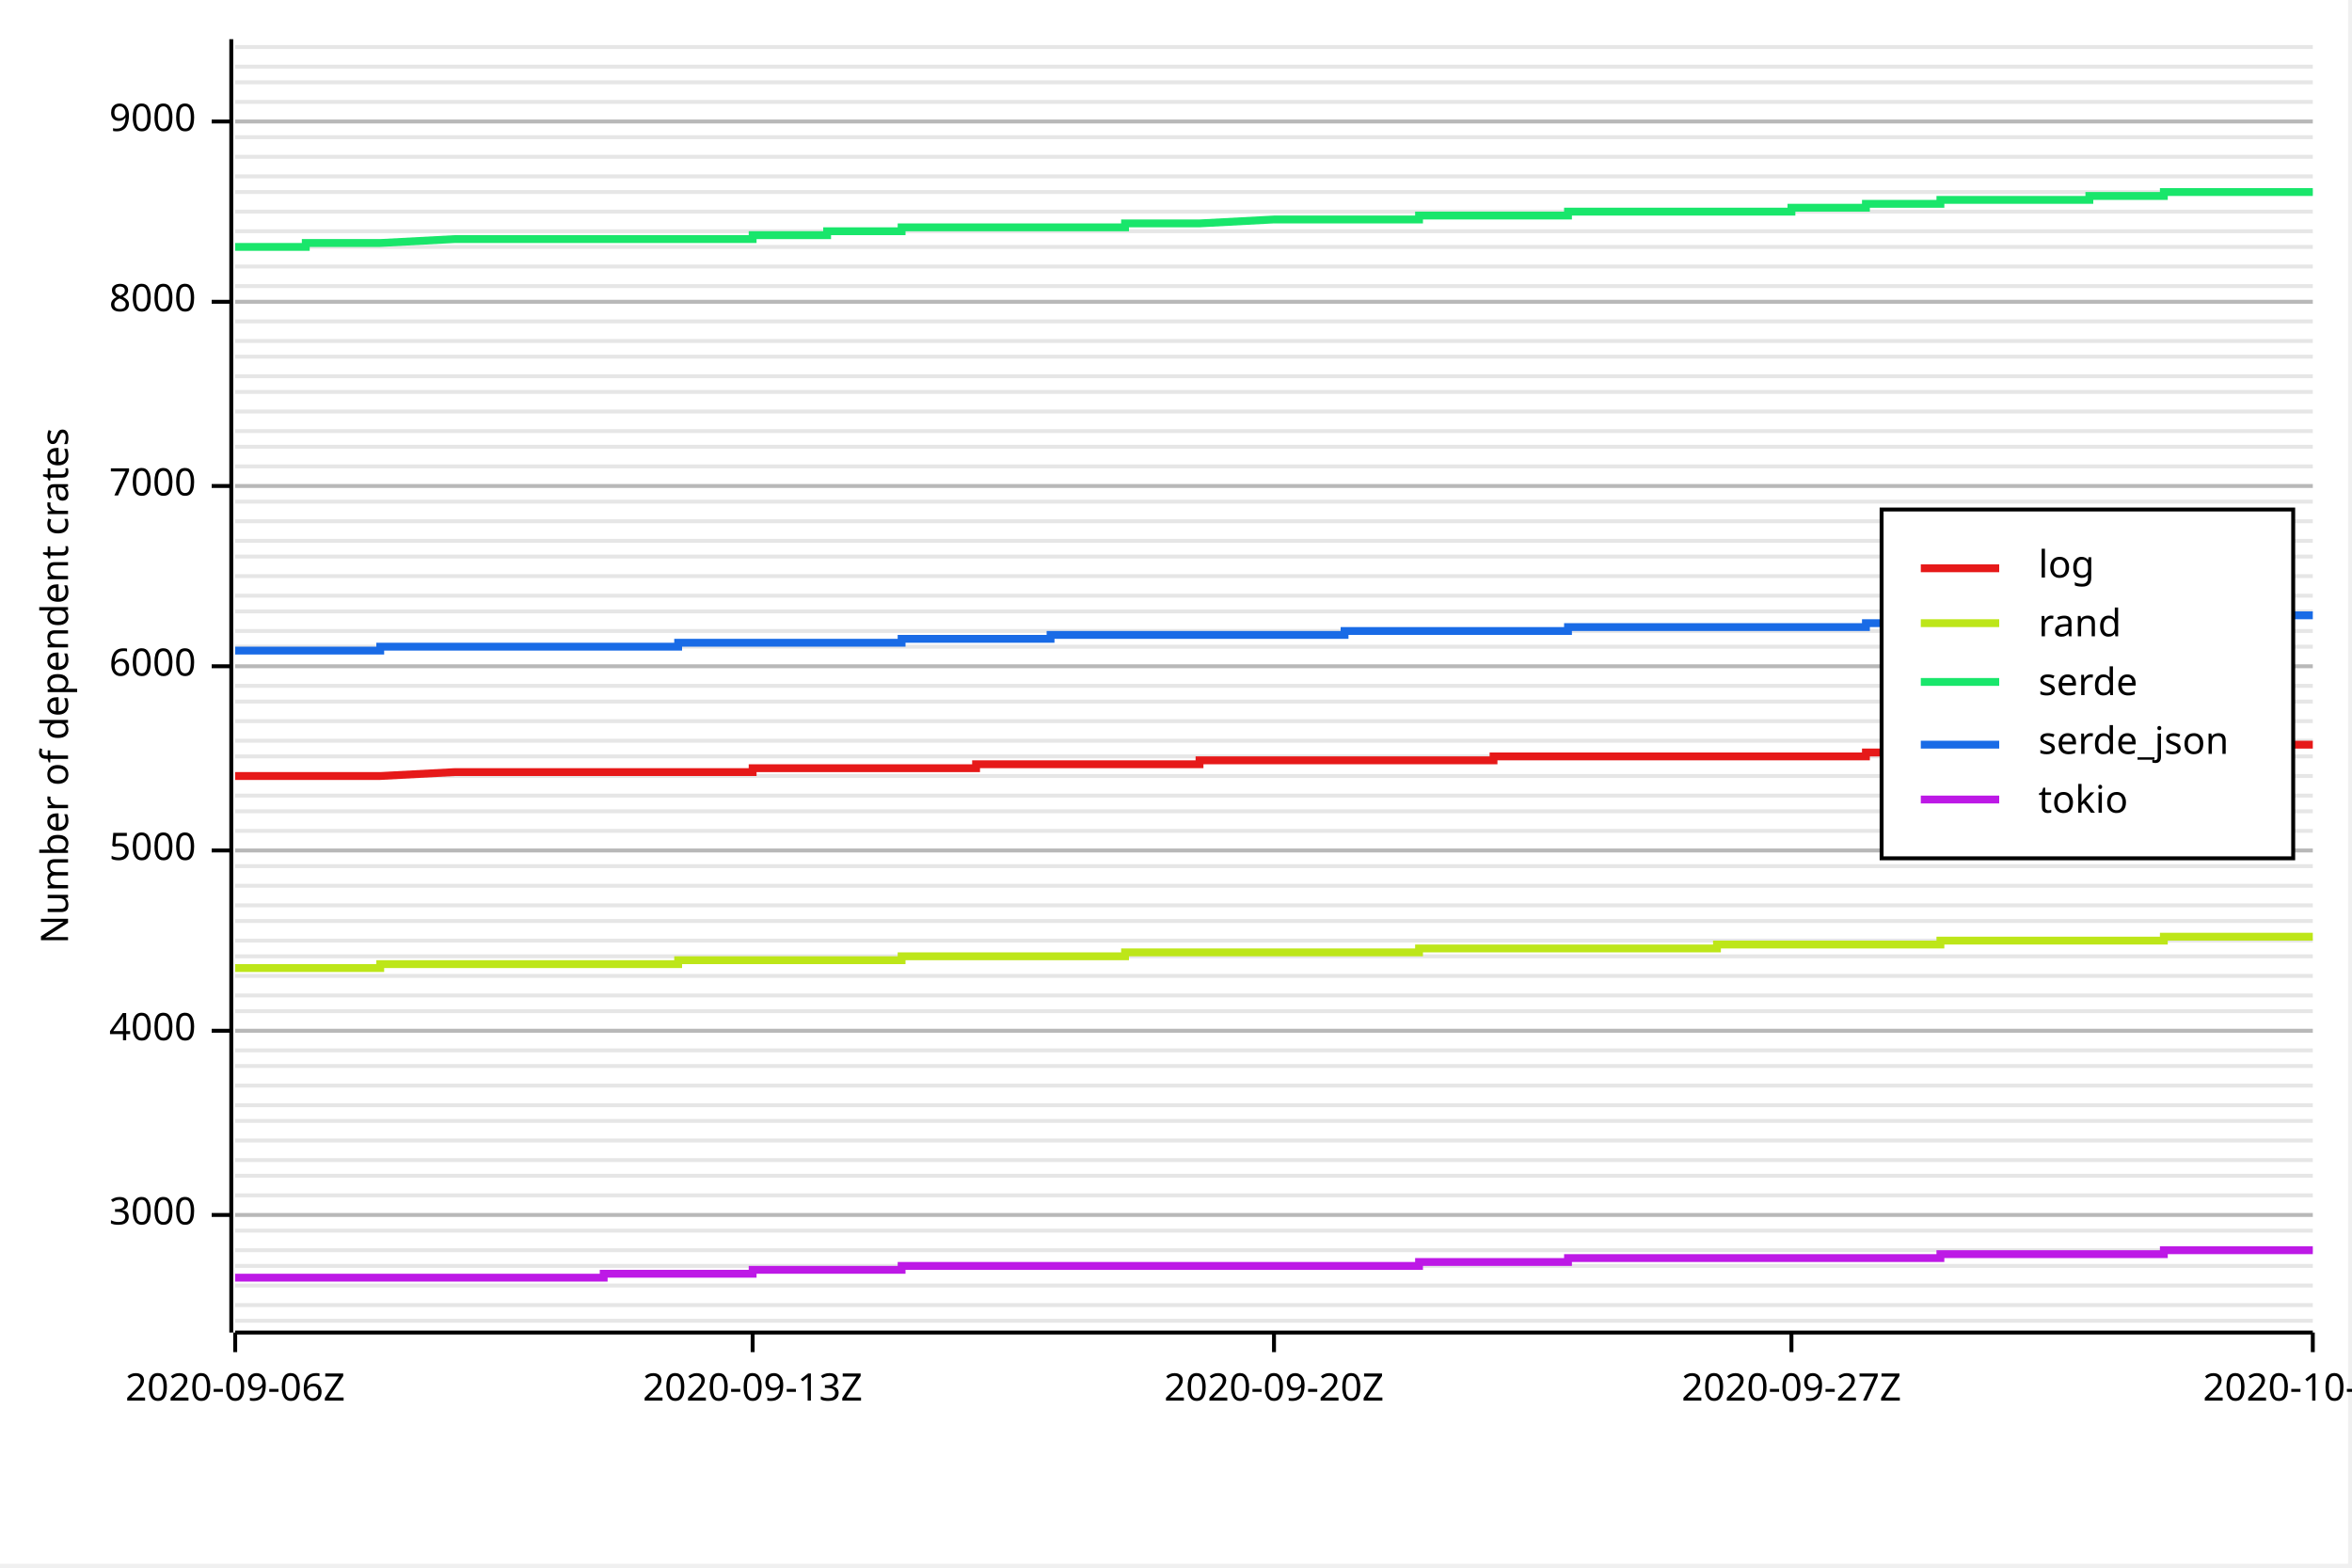
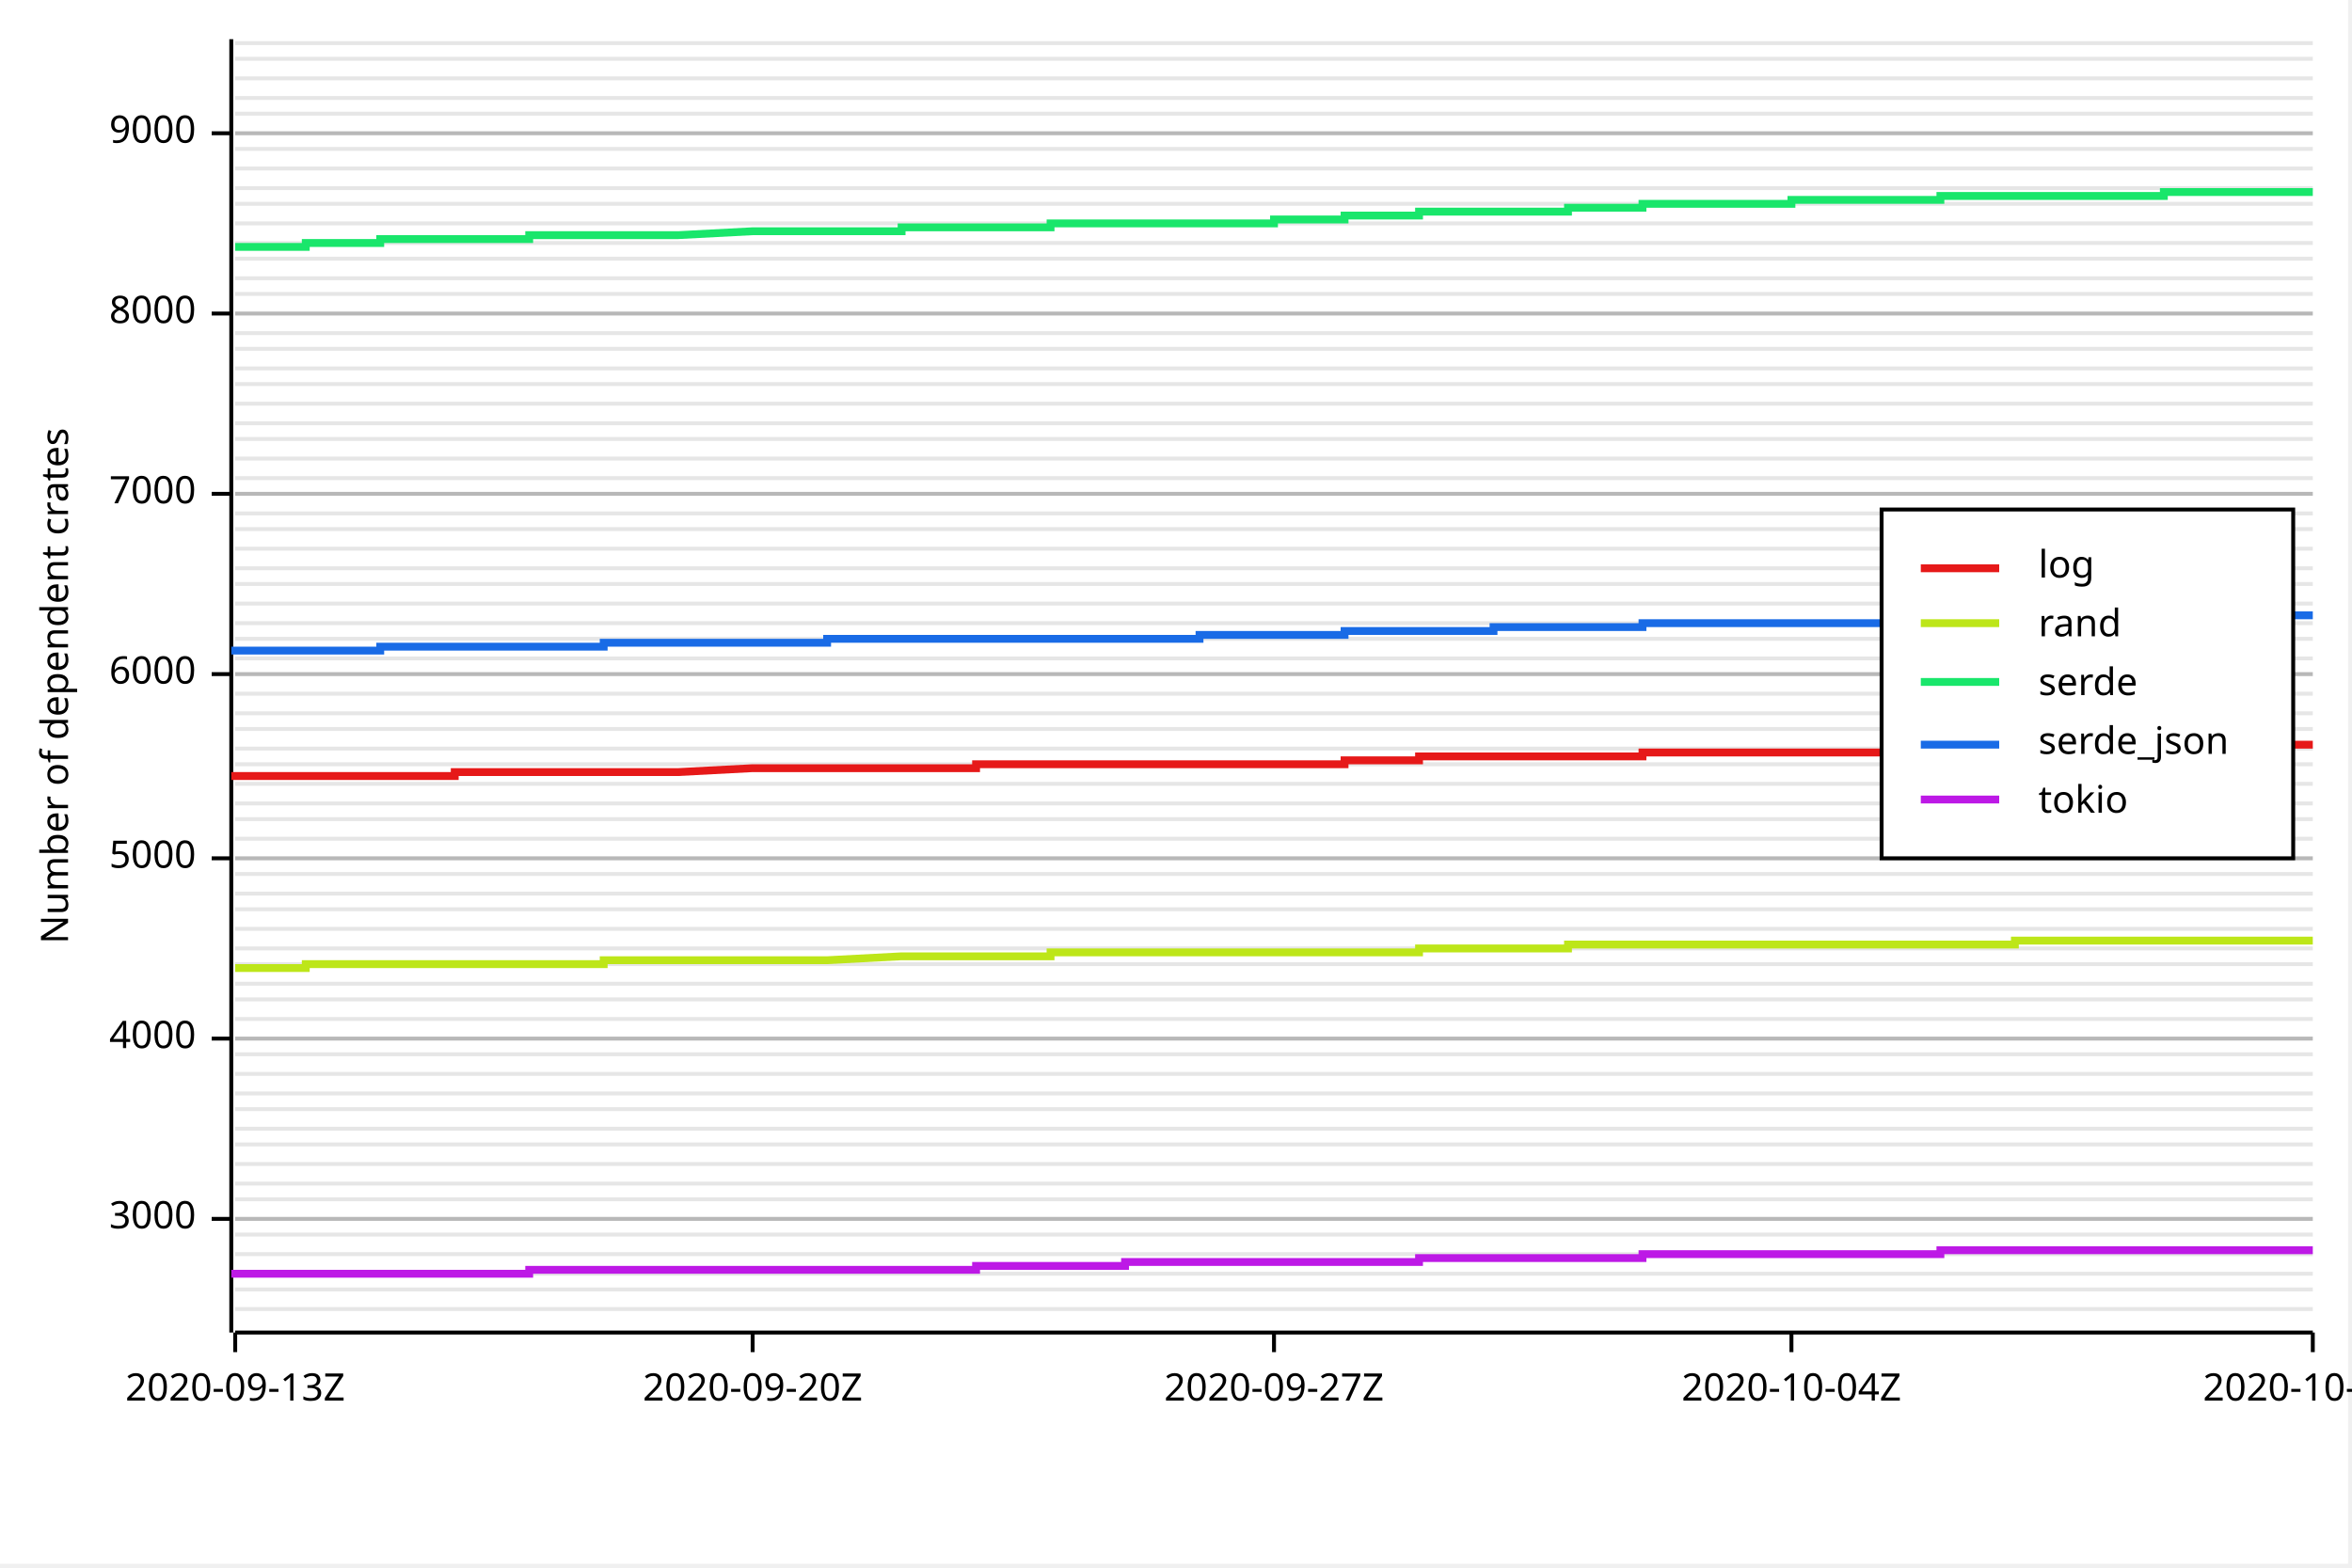
<svg xmlns="http://www.w3.org/2000/svg" width="600" height="400">
  <rect x="0" y="0" width="599" height="399" opacity="1" fill="#FFFFFF" stroke="none" />
-   <line opacity="0.1" stroke="#000000" stroke-width="1" x1="60" y1="337" x2="590" y2="337" />
-   <line opacity="0.1" stroke="#000000" stroke-width="1" x1="60" y1="333" x2="590" y2="333" />
-   <line opacity="0.1" stroke="#000000" stroke-width="1" x1="60" y1="328" x2="590" y2="328" />
-   <line opacity="0.1" stroke="#000000" stroke-width="1" x1="60" y1="323" x2="590" y2="323" />
-   <line opacity="0.1" stroke="#000000" stroke-width="1" x1="60" y1="319" x2="590" y2="319" />
-   <line opacity="0.1" stroke="#000000" stroke-width="1" x1="60" y1="314" x2="590" y2="314" />
-   <line opacity="0.1" stroke="#000000" stroke-width="1" x1="60" y1="310" x2="590" y2="310" />
-   <line opacity="0.1" stroke="#000000" stroke-width="1" x1="60" y1="305" x2="590" y2="305" />
-   <line opacity="0.1" stroke="#000000" stroke-width="1" x1="60" y1="300" x2="590" y2="300" />
-   <line opacity="0.1" stroke="#000000" stroke-width="1" x1="60" y1="296" x2="590" y2="296" />
-   <line opacity="0.1" stroke="#000000" stroke-width="1" x1="60" y1="291" x2="590" y2="291" />
-   <line opacity="0.1" stroke="#000000" stroke-width="1" x1="60" y1="286" x2="590" y2="286" />
-   <line opacity="0.1" stroke="#000000" stroke-width="1" x1="60" y1="282" x2="590" y2="282" />
-   <line opacity="0.1" stroke="#000000" stroke-width="1" x1="60" y1="277" x2="590" y2="277" />
-   <line opacity="0.1" stroke="#000000" stroke-width="1" x1="60" y1="272" x2="590" y2="272" />
-   <line opacity="0.1" stroke="#000000" stroke-width="1" x1="60" y1="268" x2="590" y2="268" />
-   <line opacity="0.1" stroke="#000000" stroke-width="1" x1="60" y1="263" x2="590" y2="263" />
-   <line opacity="0.1" stroke="#000000" stroke-width="1" x1="60" y1="258" x2="590" y2="258" />
-   <line opacity="0.1" stroke="#000000" stroke-width="1" x1="60" y1="254" x2="590" y2="254" />
-   <line opacity="0.1" stroke="#000000" stroke-width="1" x1="60" y1="249" x2="590" y2="249" />
-   <line opacity="0.1" stroke="#000000" stroke-width="1" x1="60" y1="244" x2="590" y2="244" />
-   <line opacity="0.1" stroke="#000000" stroke-width="1" x1="60" y1="240" x2="590" y2="240" />
-   <line opacity="0.1" stroke="#000000" stroke-width="1" x1="60" y1="235" x2="590" y2="235" />
-   <line opacity="0.1" stroke="#000000" stroke-width="1" x1="60" y1="231" x2="590" y2="231" />
-   <line opacity="0.1" stroke="#000000" stroke-width="1" x1="60" y1="226" x2="590" y2="226" />
-   <line opacity="0.1" stroke="#000000" stroke-width="1" x1="60" y1="221" x2="590" y2="221" />
-   <line opacity="0.1" stroke="#000000" stroke-width="1" x1="60" y1="217" x2="590" y2="217" />
-   <line opacity="0.1" stroke="#000000" stroke-width="1" x1="60" y1="212" x2="590" y2="212" />
-   <line opacity="0.1" stroke="#000000" stroke-width="1" x1="60" y1="207" x2="590" y2="207" />
-   <line opacity="0.1" stroke="#000000" stroke-width="1" x1="60" y1="203" x2="590" y2="203" />
-   <line opacity="0.1" stroke="#000000" stroke-width="1" x1="60" y1="198" x2="590" y2="198" />
-   <line opacity="0.1" stroke="#000000" stroke-width="1" x1="60" y1="193" x2="590" y2="193" />
-   <line opacity="0.1" stroke="#000000" stroke-width="1" x1="60" y1="189" x2="590" y2="189" />
-   <line opacity="0.1" stroke="#000000" stroke-width="1" x1="60" y1="184" x2="590" y2="184" />
-   <line opacity="0.1" stroke="#000000" stroke-width="1" x1="60" y1="179" x2="590" y2="179" />
-   <line opacity="0.1" stroke="#000000" stroke-width="1" x1="60" y1="175" x2="590" y2="175" />
-   <line opacity="0.1" stroke="#000000" stroke-width="1" x1="60" y1="170" x2="590" y2="170" />
-   <line opacity="0.1" stroke="#000000" stroke-width="1" x1="60" y1="165" x2="590" y2="165" />
-   <line opacity="0.1" stroke="#000000" stroke-width="1" x1="60" y1="161" x2="590" y2="161" />
-   <line opacity="0.1" stroke="#000000" stroke-width="1" x1="60" y1="156" x2="590" y2="156" />
-   <line opacity="0.1" stroke="#000000" stroke-width="1" x1="60" y1="152" x2="590" y2="152" />
-   <line opacity="0.1" stroke="#000000" stroke-width="1" x1="60" y1="147" x2="590" y2="147" />
-   <line opacity="0.1" stroke="#000000" stroke-width="1" x1="60" y1="142" x2="590" y2="142" />
-   <line opacity="0.1" stroke="#000000" stroke-width="1" x1="60" y1="138" x2="590" y2="138" />
-   <line opacity="0.1" stroke="#000000" stroke-width="1" x1="60" y1="133" x2="590" y2="133" />
-   <line opacity="0.1" stroke="#000000" stroke-width="1" x1="60" y1="128" x2="590" y2="128" />
-   <line opacity="0.1" stroke="#000000" stroke-width="1" x1="60" y1="124" x2="590" y2="124" />
-   <line opacity="0.1" stroke="#000000" stroke-width="1" x1="60" y1="119" x2="590" y2="119" />
-   <line opacity="0.1" stroke="#000000" stroke-width="1" x1="60" y1="114" x2="590" y2="114" />
-   <line opacity="0.1" stroke="#000000" stroke-width="1" x1="60" y1="110" x2="590" y2="110" />
-   <line opacity="0.1" stroke="#000000" stroke-width="1" x1="60" y1="105" x2="590" y2="105" />
-   <line opacity="0.1" stroke="#000000" stroke-width="1" x1="60" y1="100" x2="590" y2="100" />
-   <line opacity="0.1" stroke="#000000" stroke-width="1" x1="60" y1="96" x2="590" y2="96" />
-   <line opacity="0.1" stroke="#000000" stroke-width="1" x1="60" y1="91" x2="590" y2="91" />
-   <line opacity="0.1" stroke="#000000" stroke-width="1" x1="60" y1="87" x2="590" y2="87" />
-   <line opacity="0.1" stroke="#000000" stroke-width="1" x1="60" y1="82" x2="590" y2="82" />
-   <line opacity="0.1" stroke="#000000" stroke-width="1" x1="60" y1="77" x2="590" y2="77" />
-   <line opacity="0.1" stroke="#000000" stroke-width="1" x1="60" y1="73" x2="590" y2="73" />
-   <line opacity="0.1" stroke="#000000" stroke-width="1" x1="60" y1="68" x2="590" y2="68" />
-   <line opacity="0.1" stroke="#000000" stroke-width="1" x1="60" y1="63" x2="590" y2="63" />
-   <line opacity="0.1" stroke="#000000" stroke-width="1" x1="60" y1="59" x2="590" y2="59" />
-   <line opacity="0.1" stroke="#000000" stroke-width="1" x1="60" y1="54" x2="590" y2="54" />
-   <line opacity="0.1" stroke="#000000" stroke-width="1" x1="60" y1="49" x2="590" y2="49" />
-   <line opacity="0.1" stroke="#000000" stroke-width="1" x1="60" y1="45" x2="590" y2="45" />
-   <line opacity="0.1" stroke="#000000" stroke-width="1" x1="60" y1="40" x2="590" y2="40" />
-   <line opacity="0.1" stroke="#000000" stroke-width="1" x1="60" y1="35" x2="590" y2="35" />
-   <line opacity="0.1" stroke="#000000" stroke-width="1" x1="60" y1="31" x2="590" y2="31" />
-   <line opacity="0.1" stroke="#000000" stroke-width="1" x1="60" y1="26" x2="590" y2="26" />
-   <line opacity="0.1" stroke="#000000" stroke-width="1" x1="60" y1="21" x2="590" y2="21" />
-   <line opacity="0.1" stroke="#000000" stroke-width="1" x1="60" y1="17" x2="590" y2="17" />
-   <line opacity="0.1" stroke="#000000" stroke-width="1" x1="60" y1="12" x2="590" y2="12" />
+   <line opacity="0.1" stroke="#000000" stroke-width="1" x1="60" y1="334" x2="590" y2="334" />
+   <line opacity="0.1" stroke="#000000" stroke-width="1" x1="60" y1="329" x2="590" y2="329" />
+   <line opacity="0.1" stroke="#000000" stroke-width="1" x1="60" y1="325" x2="590" y2="325" />
+   <line opacity="0.1" stroke="#000000" stroke-width="1" x1="60" y1="320" x2="590" y2="320" />
+   <line opacity="0.1" stroke="#000000" stroke-width="1" x1="60" y1="315" x2="590" y2="315" />
+   <line opacity="0.1" stroke="#000000" stroke-width="1" x1="60" y1="311" x2="590" y2="311" />
+   <line opacity="0.1" stroke="#000000" stroke-width="1" x1="60" y1="306" x2="590" y2="306" />
+   <line opacity="0.1" stroke="#000000" stroke-width="1" x1="60" y1="302" x2="590" y2="302" />
+   <line opacity="0.1" stroke="#000000" stroke-width="1" x1="60" y1="297" x2="590" y2="297" />
+   <line opacity="0.1" stroke="#000000" stroke-width="1" x1="60" y1="292" x2="590" y2="292" />
+   <line opacity="0.1" stroke="#000000" stroke-width="1" x1="60" y1="288" x2="590" y2="288" />
+   <line opacity="0.1" stroke="#000000" stroke-width="1" x1="60" y1="283" x2="590" y2="283" />
+   <line opacity="0.1" stroke="#000000" stroke-width="1" x1="60" y1="279" x2="590" y2="279" />
+   <line opacity="0.1" stroke="#000000" stroke-width="1" x1="60" y1="274" x2="590" y2="274" />
+   <line opacity="0.1" stroke="#000000" stroke-width="1" x1="60" y1="269" x2="590" y2="269" />
+   <line opacity="0.1" stroke="#000000" stroke-width="1" x1="60" y1="265" x2="590" y2="265" />
+   <line opacity="0.1" stroke="#000000" stroke-width="1" x1="60" y1="260" x2="590" y2="260" />
+   <line opacity="0.1" stroke="#000000" stroke-width="1" x1="60" y1="255" x2="590" y2="255" />
+   <line opacity="0.1" stroke="#000000" stroke-width="1" x1="60" y1="251" x2="590" y2="251" />
+   <line opacity="0.1" stroke="#000000" stroke-width="1" x1="60" y1="246" x2="590" y2="246" />
+   <line opacity="0.1" stroke="#000000" stroke-width="1" x1="60" y1="242" x2="590" y2="242" />
+   <line opacity="0.1" stroke="#000000" stroke-width="1" x1="60" y1="237" x2="590" y2="237" />
+   <line opacity="0.1" stroke="#000000" stroke-width="1" x1="60" y1="232" x2="590" y2="232" />
+   <line opacity="0.1" stroke="#000000" stroke-width="1" x1="60" y1="228" x2="590" y2="228" />
+   <line opacity="0.1" stroke="#000000" stroke-width="1" x1="60" y1="223" x2="590" y2="223" />
+   <line opacity="0.1" stroke="#000000" stroke-width="1" x1="60" y1="219" x2="590" y2="219" />
+   <line opacity="0.1" stroke="#000000" stroke-width="1" x1="60" y1="214" x2="590" y2="214" />
+   <line opacity="0.1" stroke="#000000" stroke-width="1" x1="60" y1="209" x2="590" y2="209" />
+   <line opacity="0.1" stroke="#000000" stroke-width="1" x1="60" y1="205" x2="590" y2="205" />
+   <line opacity="0.1" stroke="#000000" stroke-width="1" x1="60" y1="200" x2="590" y2="200" />
+   <line opacity="0.1" stroke="#000000" stroke-width="1" x1="60" y1="195" x2="590" y2="195" />
+   <line opacity="0.1" stroke="#000000" stroke-width="1" x1="60" y1="191" x2="590" y2="191" />
+   <line opacity="0.1" stroke="#000000" stroke-width="1" x1="60" y1="186" x2="590" y2="186" />
+   <line opacity="0.1" stroke="#000000" stroke-width="1" x1="60" y1="182" x2="590" y2="182" />
+   <line opacity="0.1" stroke="#000000" stroke-width="1" x1="60" y1="177" x2="590" y2="177" />
+   <line opacity="0.1" stroke="#000000" stroke-width="1" x1="60" y1="172" x2="590" y2="172" />
+   <line opacity="0.1" stroke="#000000" stroke-width="1" x1="60" y1="168" x2="590" y2="168" />
+   <line opacity="0.1" stroke="#000000" stroke-width="1" x1="60" y1="163" x2="590" y2="163" />
+   <line opacity="0.1" stroke="#000000" stroke-width="1" x1="60" y1="159" x2="590" y2="159" />
+   <line opacity="0.1" stroke="#000000" stroke-width="1" x1="60" y1="154" x2="590" y2="154" />
+   <line opacity="0.1" stroke="#000000" stroke-width="1" x1="60" y1="149" x2="590" y2="149" />
+   <line opacity="0.1" stroke="#000000" stroke-width="1" x1="60" y1="145" x2="590" y2="145" />
+   <line opacity="0.1" stroke="#000000" stroke-width="1" x1="60" y1="140" x2="590" y2="140" />
+   <line opacity="0.1" stroke="#000000" stroke-width="1" x1="60" y1="135" x2="590" y2="135" />
+   <line opacity="0.1" stroke="#000000" stroke-width="1" x1="60" y1="131" x2="590" y2="131" />
+   <line opacity="0.1" stroke="#000000" stroke-width="1" x1="60" y1="126" x2="590" y2="126" />
+   <line opacity="0.1" stroke="#000000" stroke-width="1" x1="60" y1="122" x2="590" y2="122" />
+   <line opacity="0.1" stroke="#000000" stroke-width="1" x1="60" y1="117" x2="590" y2="117" />
+   <line opacity="0.1" stroke="#000000" stroke-width="1" x1="60" y1="112" x2="590" y2="112" />
+   <line opacity="0.1" stroke="#000000" stroke-width="1" x1="60" y1="108" x2="590" y2="108" />
+   <line opacity="0.1" stroke="#000000" stroke-width="1" x1="60" y1="103" x2="590" y2="103" />
+   <line opacity="0.1" stroke="#000000" stroke-width="1" x1="60" y1="98" x2="590" y2="98" />
+   <line opacity="0.1" stroke="#000000" stroke-width="1" x1="60" y1="94" x2="590" y2="94" />
+   <line opacity="0.1" stroke="#000000" stroke-width="1" x1="60" y1="89" x2="590" y2="89" />
+   <line opacity="0.1" stroke="#000000" stroke-width="1" x1="60" y1="85" x2="590" y2="85" />
+   <line opacity="0.1" stroke="#000000" stroke-width="1" x1="60" y1="80" x2="590" y2="80" />
+   <line opacity="0.1" stroke="#000000" stroke-width="1" x1="60" y1="75" x2="590" y2="75" />
+   <line opacity="0.1" stroke="#000000" stroke-width="1" x1="60" y1="71" x2="590" y2="71" />
+   <line opacity="0.1" stroke="#000000" stroke-width="1" x1="60" y1="66" x2="590" y2="66" />
+   <line opacity="0.1" stroke="#000000" stroke-width="1" x1="60" y1="62" x2="590" y2="62" />
+   <line opacity="0.1" stroke="#000000" stroke-width="1" x1="60" y1="57" x2="590" y2="57" />
+   <line opacity="0.1" stroke="#000000" stroke-width="1" x1="60" y1="52" x2="590" y2="52" />
+   <line opacity="0.1" stroke="#000000" stroke-width="1" x1="60" y1="48" x2="590" y2="48" />
+   <line opacity="0.1" stroke="#000000" stroke-width="1" x1="60" y1="43" x2="590" y2="43" />
+   <line opacity="0.1" stroke="#000000" stroke-width="1" x1="60" y1="38" x2="590" y2="38" />
+   <line opacity="0.1" stroke="#000000" stroke-width="1" x1="60" y1="34" x2="590" y2="34" />
+   <line opacity="0.1" stroke="#000000" stroke-width="1" x1="60" y1="29" x2="590" y2="29" />
+   <line opacity="0.1" stroke="#000000" stroke-width="1" x1="60" y1="25" x2="590" y2="25" />
+   <line opacity="0.1" stroke="#000000" stroke-width="1" x1="60" y1="20" x2="590" y2="20" />
+   <line opacity="0.1" stroke="#000000" stroke-width="1" x1="60" y1="15" x2="590" y2="15" />
+   <line opacity="0.1" stroke="#000000" stroke-width="1" x1="60" y1="11" x2="590" y2="11" />
  <text x="10" y="175" dy="0.76em" text-anchor="middle" font-family="sans-serif" font-size="9.677" opacity="1" fill="#000000" transform="rotate(270, 10, 175)">
Number of dependent crates
</text>
-   <line opacity="0.2" stroke="#000000" stroke-width="1" x1="60" y1="310" x2="590" y2="310" />
-   <line opacity="0.2" stroke="#000000" stroke-width="1" x1="60" y1="263" x2="590" y2="263" />
-   <line opacity="0.2" stroke="#000000" stroke-width="1" x1="60" y1="217" x2="590" y2="217" />
-   <line opacity="0.2" stroke="#000000" stroke-width="1" x1="60" y1="170" x2="590" y2="170" />
-   <line opacity="0.2" stroke="#000000" stroke-width="1" x1="60" y1="124" x2="590" y2="124" />
-   <line opacity="0.2" stroke="#000000" stroke-width="1" x1="60" y1="77" x2="590" y2="77" />
-   <line opacity="0.2" stroke="#000000" stroke-width="1" x1="60" y1="31" x2="590" y2="31" />
+   <line opacity="0.2" stroke="#000000" stroke-width="1" x1="60" y1="311" x2="590" y2="311" />
+   <line opacity="0.2" stroke="#000000" stroke-width="1" x1="60" y1="265" x2="590" y2="265" />
+   <line opacity="0.2" stroke="#000000" stroke-width="1" x1="60" y1="219" x2="590" y2="219" />
+   <line opacity="0.2" stroke="#000000" stroke-width="1" x1="60" y1="172" x2="590" y2="172" />
+   <line opacity="0.2" stroke="#000000" stroke-width="1" x1="60" y1="126" x2="590" y2="126" />
+   <line opacity="0.2" stroke="#000000" stroke-width="1" x1="60" y1="80" x2="590" y2="80" />
+   <line opacity="0.2" stroke="#000000" stroke-width="1" x1="60" y1="34" x2="590" y2="34" />
  <polyline fill="none" opacity="1" stroke="#000000" stroke-width="1" points="59,10 59,340 " />
-   <text x="50" y="310" dy="0.5ex" text-anchor="end" font-family="sans-serif" font-size="9.677" opacity="1" fill="#000000">
+   <text x="50" y="311" dy="0.5ex" text-anchor="end" font-family="sans-serif" font-size="9.677" opacity="1" fill="#000000">
3000
</text>
-   <polyline fill="none" opacity="1" stroke="#000000" stroke-width="1" points="54,310 59,310 " />
-   <text x="50" y="263" dy="0.5ex" text-anchor="end" font-family="sans-serif" font-size="9.677" opacity="1" fill="#000000">
+   <polyline fill="none" opacity="1" stroke="#000000" stroke-width="1" points="54,311 59,311 " />
+   <text x="50" y="265" dy="0.5ex" text-anchor="end" font-family="sans-serif" font-size="9.677" opacity="1" fill="#000000">
4000
</text>
-   <polyline fill="none" opacity="1" stroke="#000000" stroke-width="1" points="54,263 59,263 " />
-   <text x="50" y="217" dy="0.5ex" text-anchor="end" font-family="sans-serif" font-size="9.677" opacity="1" fill="#000000">
+   <polyline fill="none" opacity="1" stroke="#000000" stroke-width="1" points="54,265 59,265 " />
+   <text x="50" y="219" dy="0.5ex" text-anchor="end" font-family="sans-serif" font-size="9.677" opacity="1" fill="#000000">
5000
</text>
-   <polyline fill="none" opacity="1" stroke="#000000" stroke-width="1" points="54,217 59,217 " />
-   <text x="50" y="170" dy="0.5ex" text-anchor="end" font-family="sans-serif" font-size="9.677" opacity="1" fill="#000000">
+   <polyline fill="none" opacity="1" stroke="#000000" stroke-width="1" points="54,219 59,219 " />
+   <text x="50" y="172" dy="0.5ex" text-anchor="end" font-family="sans-serif" font-size="9.677" opacity="1" fill="#000000">
6000
</text>
-   <polyline fill="none" opacity="1" stroke="#000000" stroke-width="1" points="54,170 59,170 " />
-   <text x="50" y="124" dy="0.5ex" text-anchor="end" font-family="sans-serif" font-size="9.677" opacity="1" fill="#000000">
+   <polyline fill="none" opacity="1" stroke="#000000" stroke-width="1" points="54,172 59,172 " />
+   <text x="50" y="126" dy="0.5ex" text-anchor="end" font-family="sans-serif" font-size="9.677" opacity="1" fill="#000000">
7000
</text>
-   <polyline fill="none" opacity="1" stroke="#000000" stroke-width="1" points="54,124 59,124 " />
-   <text x="50" y="77" dy="0.5ex" text-anchor="end" font-family="sans-serif" font-size="9.677" opacity="1" fill="#000000">
+   <polyline fill="none" opacity="1" stroke="#000000" stroke-width="1" points="54,126 59,126 " />
+   <text x="50" y="80" dy="0.5ex" text-anchor="end" font-family="sans-serif" font-size="9.677" opacity="1" fill="#000000">
8000
</text>
-   <polyline fill="none" opacity="1" stroke="#000000" stroke-width="1" points="54,77 59,77 " />
-   <text x="50" y="31" dy="0.5ex" text-anchor="end" font-family="sans-serif" font-size="9.677" opacity="1" fill="#000000">
+   <polyline fill="none" opacity="1" stroke="#000000" stroke-width="1" points="54,80 59,80 " />
+   <text x="50" y="34" dy="0.5ex" text-anchor="end" font-family="sans-serif" font-size="9.677" opacity="1" fill="#000000">
9000
</text>
-   <polyline fill="none" opacity="1" stroke="#000000" stroke-width="1" points="54,31 59,31 " />
+   <polyline fill="none" opacity="1" stroke="#000000" stroke-width="1" points="54,34 59,34 " />
  <polyline fill="none" opacity="1" stroke="#000000" stroke-width="1" points="60,340 590,340 " />
  <text x="60" y="350" dy="0.76em" text-anchor="middle" font-family="sans-serif" font-size="9.677" opacity="1" fill="#000000">
- 2020-09-06Z
+ 2020-09-13Z
</text>
  <polyline fill="none" opacity="1" stroke="#000000" stroke-width="1" points="60,340 60,345 " />
  <text x="192" y="350" dy="0.76em" text-anchor="middle" font-family="sans-serif" font-size="9.677" opacity="1" fill="#000000">
- 2020-09-13Z
+ 2020-09-20Z
</text>
  <polyline fill="none" opacity="1" stroke="#000000" stroke-width="1" points="192,340 192,345 " />
  <text x="325" y="350" dy="0.76em" text-anchor="middle" font-family="sans-serif" font-size="9.677" opacity="1" fill="#000000">
- 2020-09-20Z
+ 2020-09-27Z
</text>
  <polyline fill="none" opacity="1" stroke="#000000" stroke-width="1" points="325,340 325,345 " />
  <text x="457" y="350" dy="0.76em" text-anchor="middle" font-family="sans-serif" font-size="9.677" opacity="1" fill="#000000">
- 2020-09-27Z
+ 2020-10-04Z
</text>
  <polyline fill="none" opacity="1" stroke="#000000" stroke-width="1" points="457,340 457,345 " />
  <text x="590" y="350" dy="0.76em" text-anchor="middle" font-family="sans-serif" font-size="9.677" opacity="1" fill="#000000">
- 2020-10-04Z
+ 2020-10-11Z
</text>
  <polyline fill="none" opacity="1" stroke="#000000" stroke-width="1" points="590,340 590,345 " />
-   <polyline fill="none" opacity="1" stroke="#E61919" stroke-width="2" points="60,198 78,198 78,198 97,198 97,198 116,197 135,197 135,197 154,197 154,197 173,197 173,197 192,197 192,196 211,196 211,196 230,196 230,196 249,196 249,195 268,195 268,195 287,195 287,195 306,195 306,194 325,194 343,194 343,194 362,194 362,194 381,194 381,193 400,193 400,193 419,193 419,193 438,193 438,193 457,193 457,193 476,193 476,192 495,192 495,191 514,191 514,191 533,191 533,191 552,191 552,190 571,190 571,190 590,190 " />
-   <polyline fill="none" opacity="1" stroke="#BDE619" stroke-width="2" points="60,247 78,247 78,247 97,247 97,246 116,246 135,246 135,246 154,246 154,246 173,246 173,245 192,245 192,245 211,245 211,245 230,245 230,244 249,244 249,244 268,244 268,244 287,244 287,243 306,243 306,243 325,243 343,243 343,243 362,243 362,242 381,242 381,242 400,242 400,242 419,242 419,242 438,242 438,241 457,241 457,241 476,241 476,241 495,241 495,240 514,240 514,240 533,240 533,240 552,240 552,239 571,239 571,239 590,239 " />
-   <polyline fill="none" opacity="1" stroke="#19E66B" stroke-width="2" points="60,63 78,63 78,62 97,62 97,62 116,61 135,61 135,61 154,61 154,61 173,61 173,61 192,61 192,60 211,60 211,59 230,59 230,58 249,58 249,58 268,58 268,58 287,58 287,57 306,57 306,57 325,56 343,56 343,56 362,56 362,55 381,55 381,55 400,55 400,54 419,54 419,54 438,54 438,54 457,54 457,53 476,53 476,52 495,52 495,51 514,51 514,51 533,51 533,50 552,50 552,49 571,49 571,49 590,49 " />
-   <polyline fill="none" opacity="1" stroke="#196BE6" stroke-width="2" points="60,166 78,166 78,166 97,166 97,165 116,165 135,165 135,165 154,165 154,165 173,165 173,164 192,164 192,164 211,164 211,164 230,164 230,163 249,163 249,163 268,163 268,162 287,162 287,162 306,162 306,162 325,162 343,162 343,161 362,161 362,161 381,161 381,161 400,161 400,160 419,160 419,160 438,160 438,160 457,160 457,160 476,160 476,159 495,159 495,158 514,158 514,158 533,158 533,158 552,158 552,157 571,157 571,157 590,157 " />
-   <polyline fill="none" opacity="1" stroke="#BD19E6" stroke-width="2" points="60,326 78,326 78,326 97,326 97,326 116,326 135,326 135,326 154,326 154,325 173,325 173,325 192,325 192,324 211,324 211,324 230,324 230,323 249,323 249,323 268,323 268,323 287,323 287,323 306,323 306,323 325,323 343,323 343,323 362,323 362,322 381,322 381,322 400,322 400,321 419,321 419,321 438,321 438,321 457,321 457,321 476,321 476,321 495,321 495,320 514,320 514,320 533,320 533,320 552,320 552,319 571,319 571,319 590,319 " />
+   <polyline fill="none" opacity="1" stroke="#E61919" stroke-width="2" points="60,199 60,198 78,198 78,198 97,198 97,198 116,198 116,197 135,197 135,197 154,197 154,197 173,197 173,197 192,196 211,196 211,196 230,196 230,196 249,196 249,195 268,195 268,195 287,195 287,195 306,195 306,195 325,195 325,195 343,195 343,194 362,194 362,193 381,193 381,193 400,193 400,193 419,193 419,192 438,192 438,192 457,192 457,192 476,192 476,192 495,192 495,191 514,191 514,191 533,191 533,191 552,191 552,191 571,191 571,190 590,190 " />
+   <polyline fill="none" opacity="1" stroke="#BDE619" stroke-width="2" points="60,247 60,247 78,247 78,246 97,246 97,246 116,246 116,246 135,246 135,246 154,246 154,245 173,245 173,245 192,245 211,245 211,245 230,244 230,244 249,244 249,244 268,244 268,243 287,243 287,243 306,243 306,243 325,243 325,243 343,243 343,243 362,243 362,242 381,242 381,242 400,242 400,241 419,241 419,241 438,241 438,241 457,241 457,241 476,241 476,241 495,241 495,241 514,241 514,240 533,240 533,240 552,240 552,240 571,240 571,240 590,240 " />
+   <polyline fill="none" opacity="1" stroke="#19E66B" stroke-width="2" points="60,63 60,63 78,63 78,62 97,62 97,61 116,61 116,61 135,61 135,60 154,60 154,60 173,60 173,60 192,59 211,59 211,59 230,59 230,58 249,58 249,58 268,58 268,57 287,57 287,57 306,57 306,57 325,57 325,56 343,56 343,55 362,55 362,54 381,54 381,54 400,54 400,53 419,53 419,52 438,52 438,52 457,52 457,51 476,51 476,51 495,51 495,50 514,50 514,50 533,50 533,50 552,50 552,49 571,49 571,49 590,49 " />
+   <polyline fill="none" opacity="1" stroke="#196BE6" stroke-width="2" points="60,167 60,166 78,166 78,166 97,166 97,165 116,165 116,165 135,165 135,165 154,165 154,164 173,164 173,164 192,164 211,164 211,163 230,163 230,163 249,163 249,163 268,163 268,163 287,163 287,163 306,163 306,162 325,162 325,162 343,162 343,161 362,161 362,161 381,161 381,160 400,160 400,160 419,160 419,159 438,159 438,159 457,159 457,159 476,159 476,159 495,159 495,158 514,158 514,158 533,158 533,158 552,158 552,157 571,157 571,157 590,157 " />
+   <polyline fill="none" opacity="1" stroke="#BD19E6" stroke-width="2" points="60,326 60,325 78,325 78,325 97,325 97,325 116,325 116,325 135,325 135,324 154,324 154,324 173,324 173,324 192,324 211,324 211,324 230,324 230,324 249,324 249,323 268,323 268,323 287,323 287,322 306,322 306,322 325,322 325,322 343,322 343,322 362,322 362,321 381,321 381,321 400,321 400,321 419,321 419,320 438,320 438,320 457,320 457,320 476,320 476,320 495,320 495,319 514,319 514,319 533,319 533,319 552,319 552,319 571,319 571,319 590,319 " />
  <rect x="480" y="130" width="105" height="89" opacity="1" fill="#FFFFFF" stroke="none" />
  <rect x="480" y="130" width="105" height="89" opacity="1" fill="none" stroke="#000000" />
  <text x="520" y="140" dy="0.76em" text-anchor="start" font-family="sans-serif" font-size="9.677" opacity="1" fill="#000000">
log
</text>
  <text x="520" y="155" dy="0.76em" text-anchor="start" font-family="sans-serif" font-size="9.677" opacity="1" fill="#000000">
rand
</text>
  <text x="520" y="170" dy="0.76em" text-anchor="start" font-family="sans-serif" font-size="9.677" opacity="1" fill="#000000">
serde
</text>
  <text x="520" y="185" dy="0.76em" text-anchor="start" font-family="sans-serif" font-size="9.677" opacity="1" fill="#000000">
serde_json
</text>
  <text x="520" y="200" dy="0.76em" text-anchor="start" font-family="sans-serif" font-size="9.677" opacity="1" fill="#000000">
tokio
</text>
  <polyline fill="none" opacity="1" stroke="#E61919" stroke-width="2" points="490,145 510,145 " />
  <polyline fill="none" opacity="1" stroke="#BDE619" stroke-width="2" points="490,159 510,159 " />
  <polyline fill="none" opacity="1" stroke="#19E66B" stroke-width="2" points="490,174 510,174 " />
  <polyline fill="none" opacity="1" stroke="#196BE6" stroke-width="2" points="490,190 510,190 " />
  <polyline fill="none" opacity="1" stroke="#BD19E6" stroke-width="2" points="490,204 510,204 " />
</svg>
